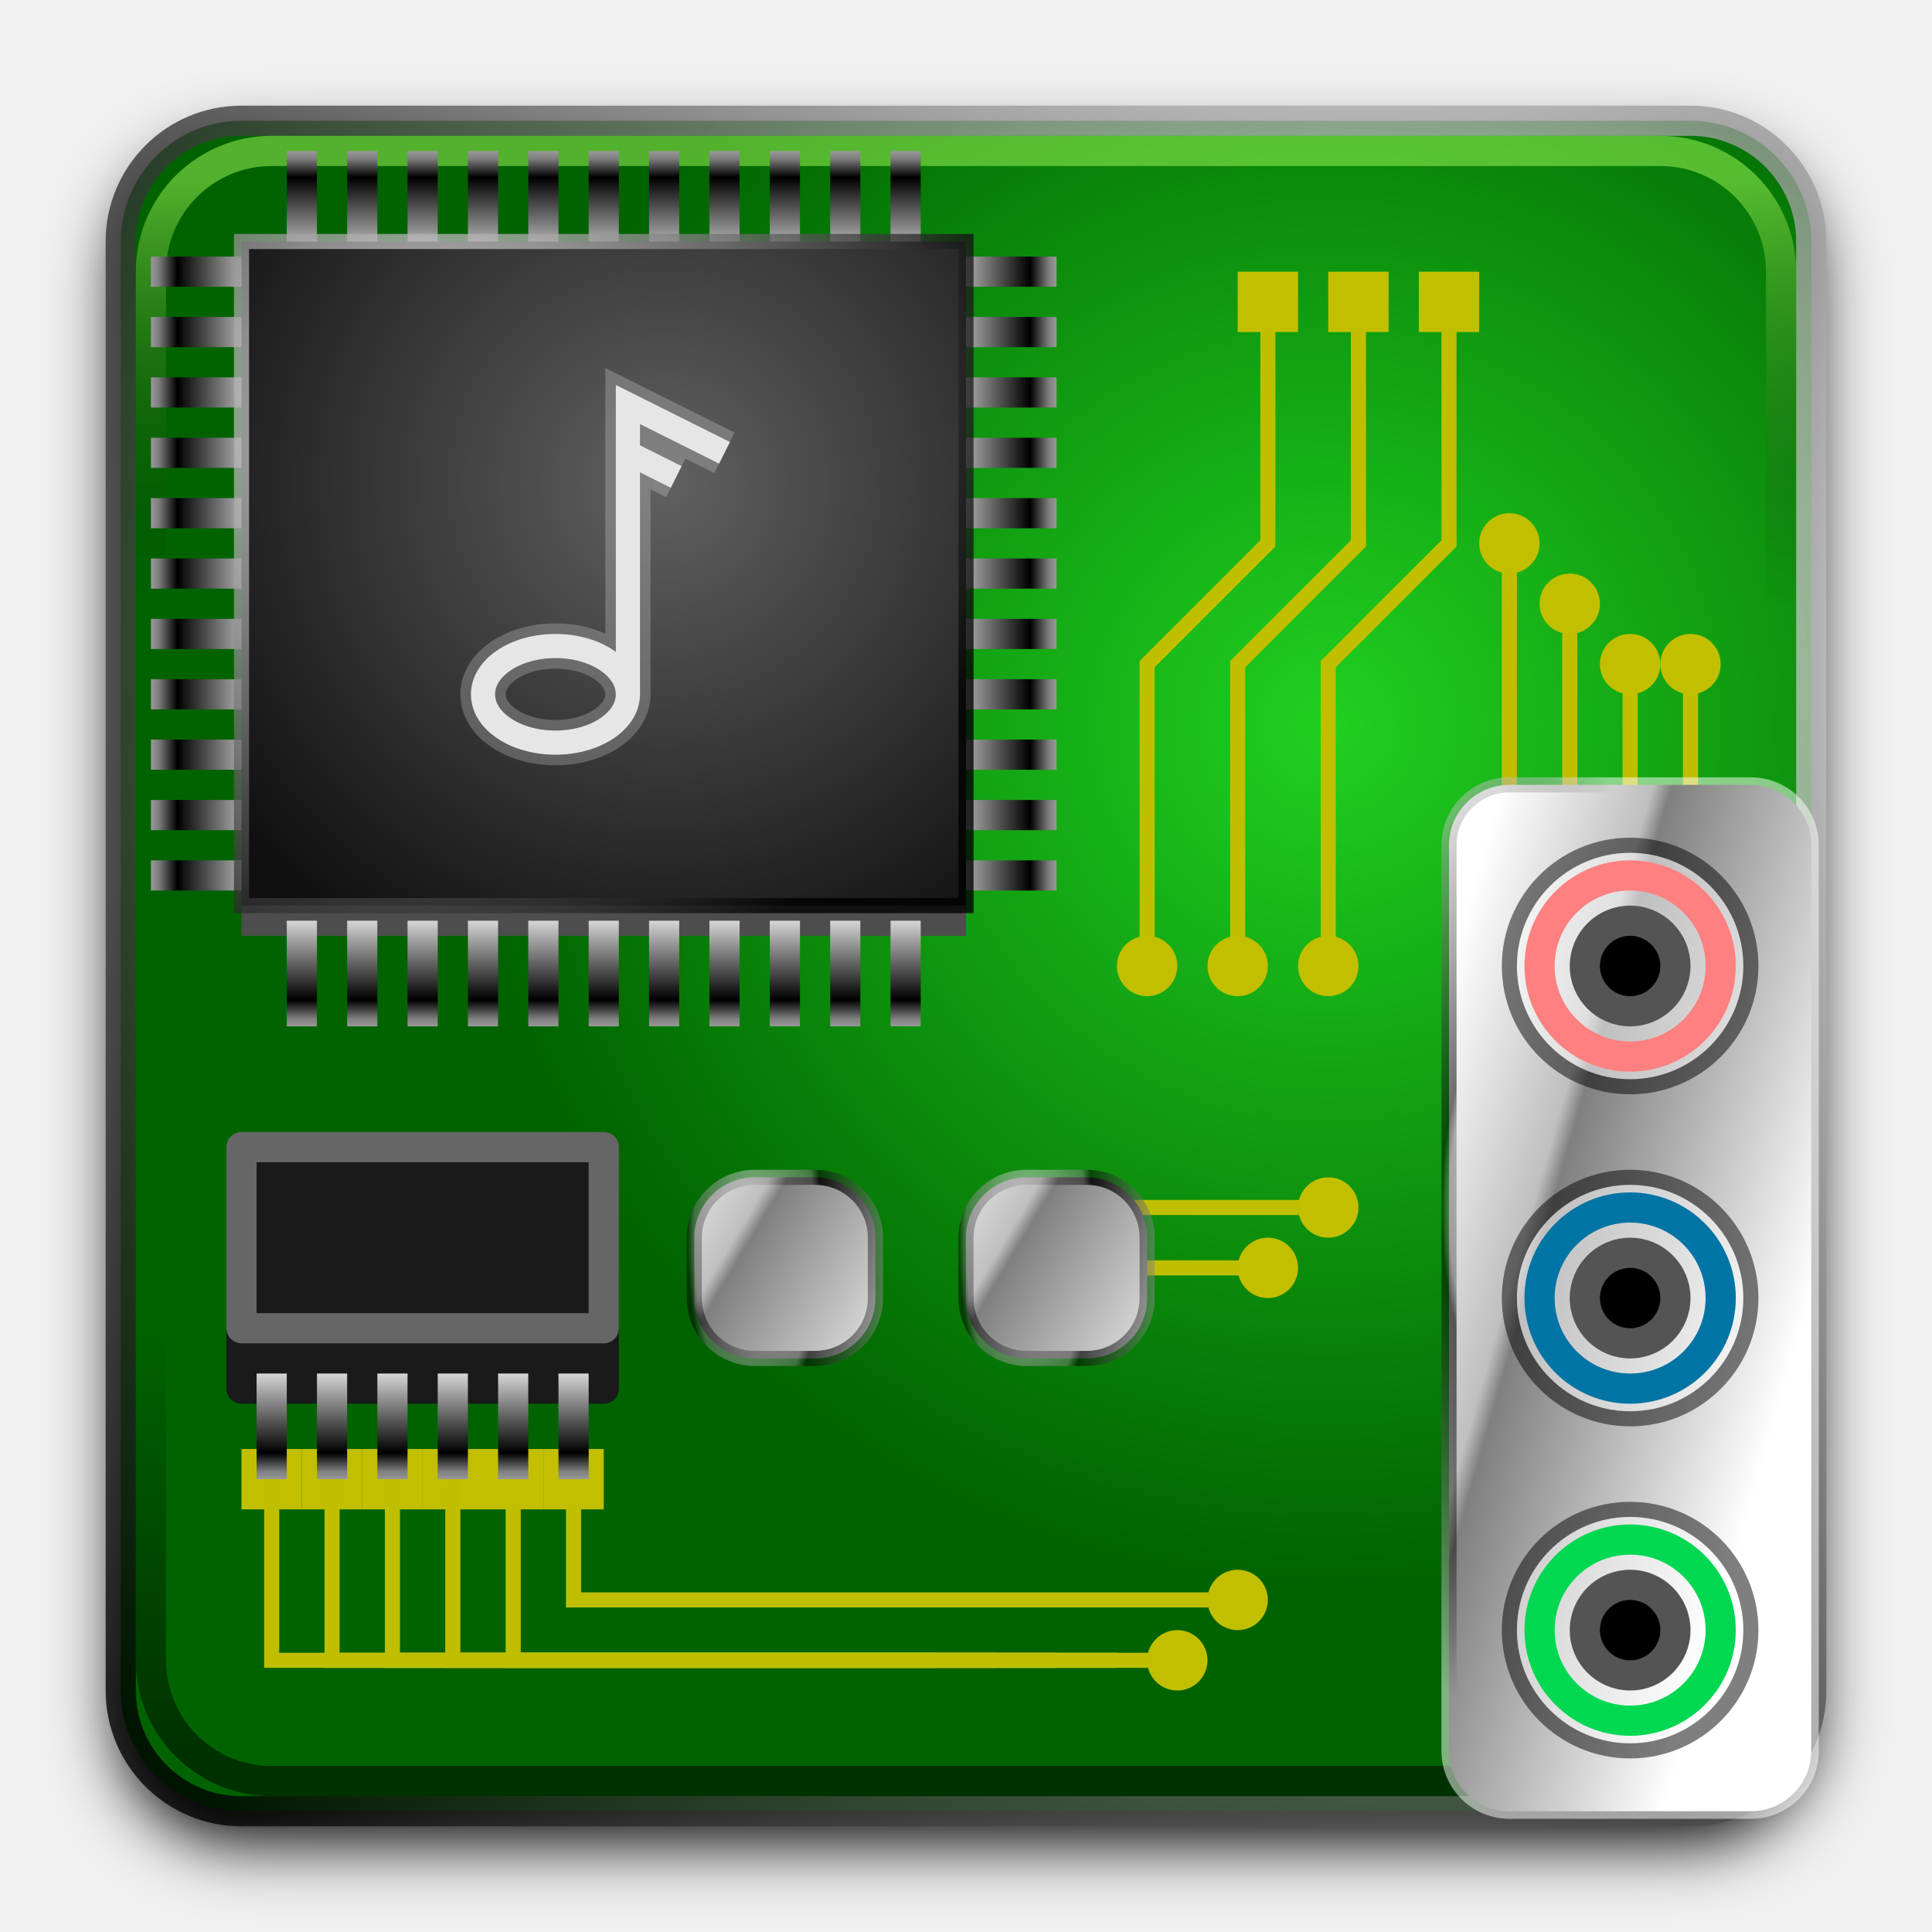
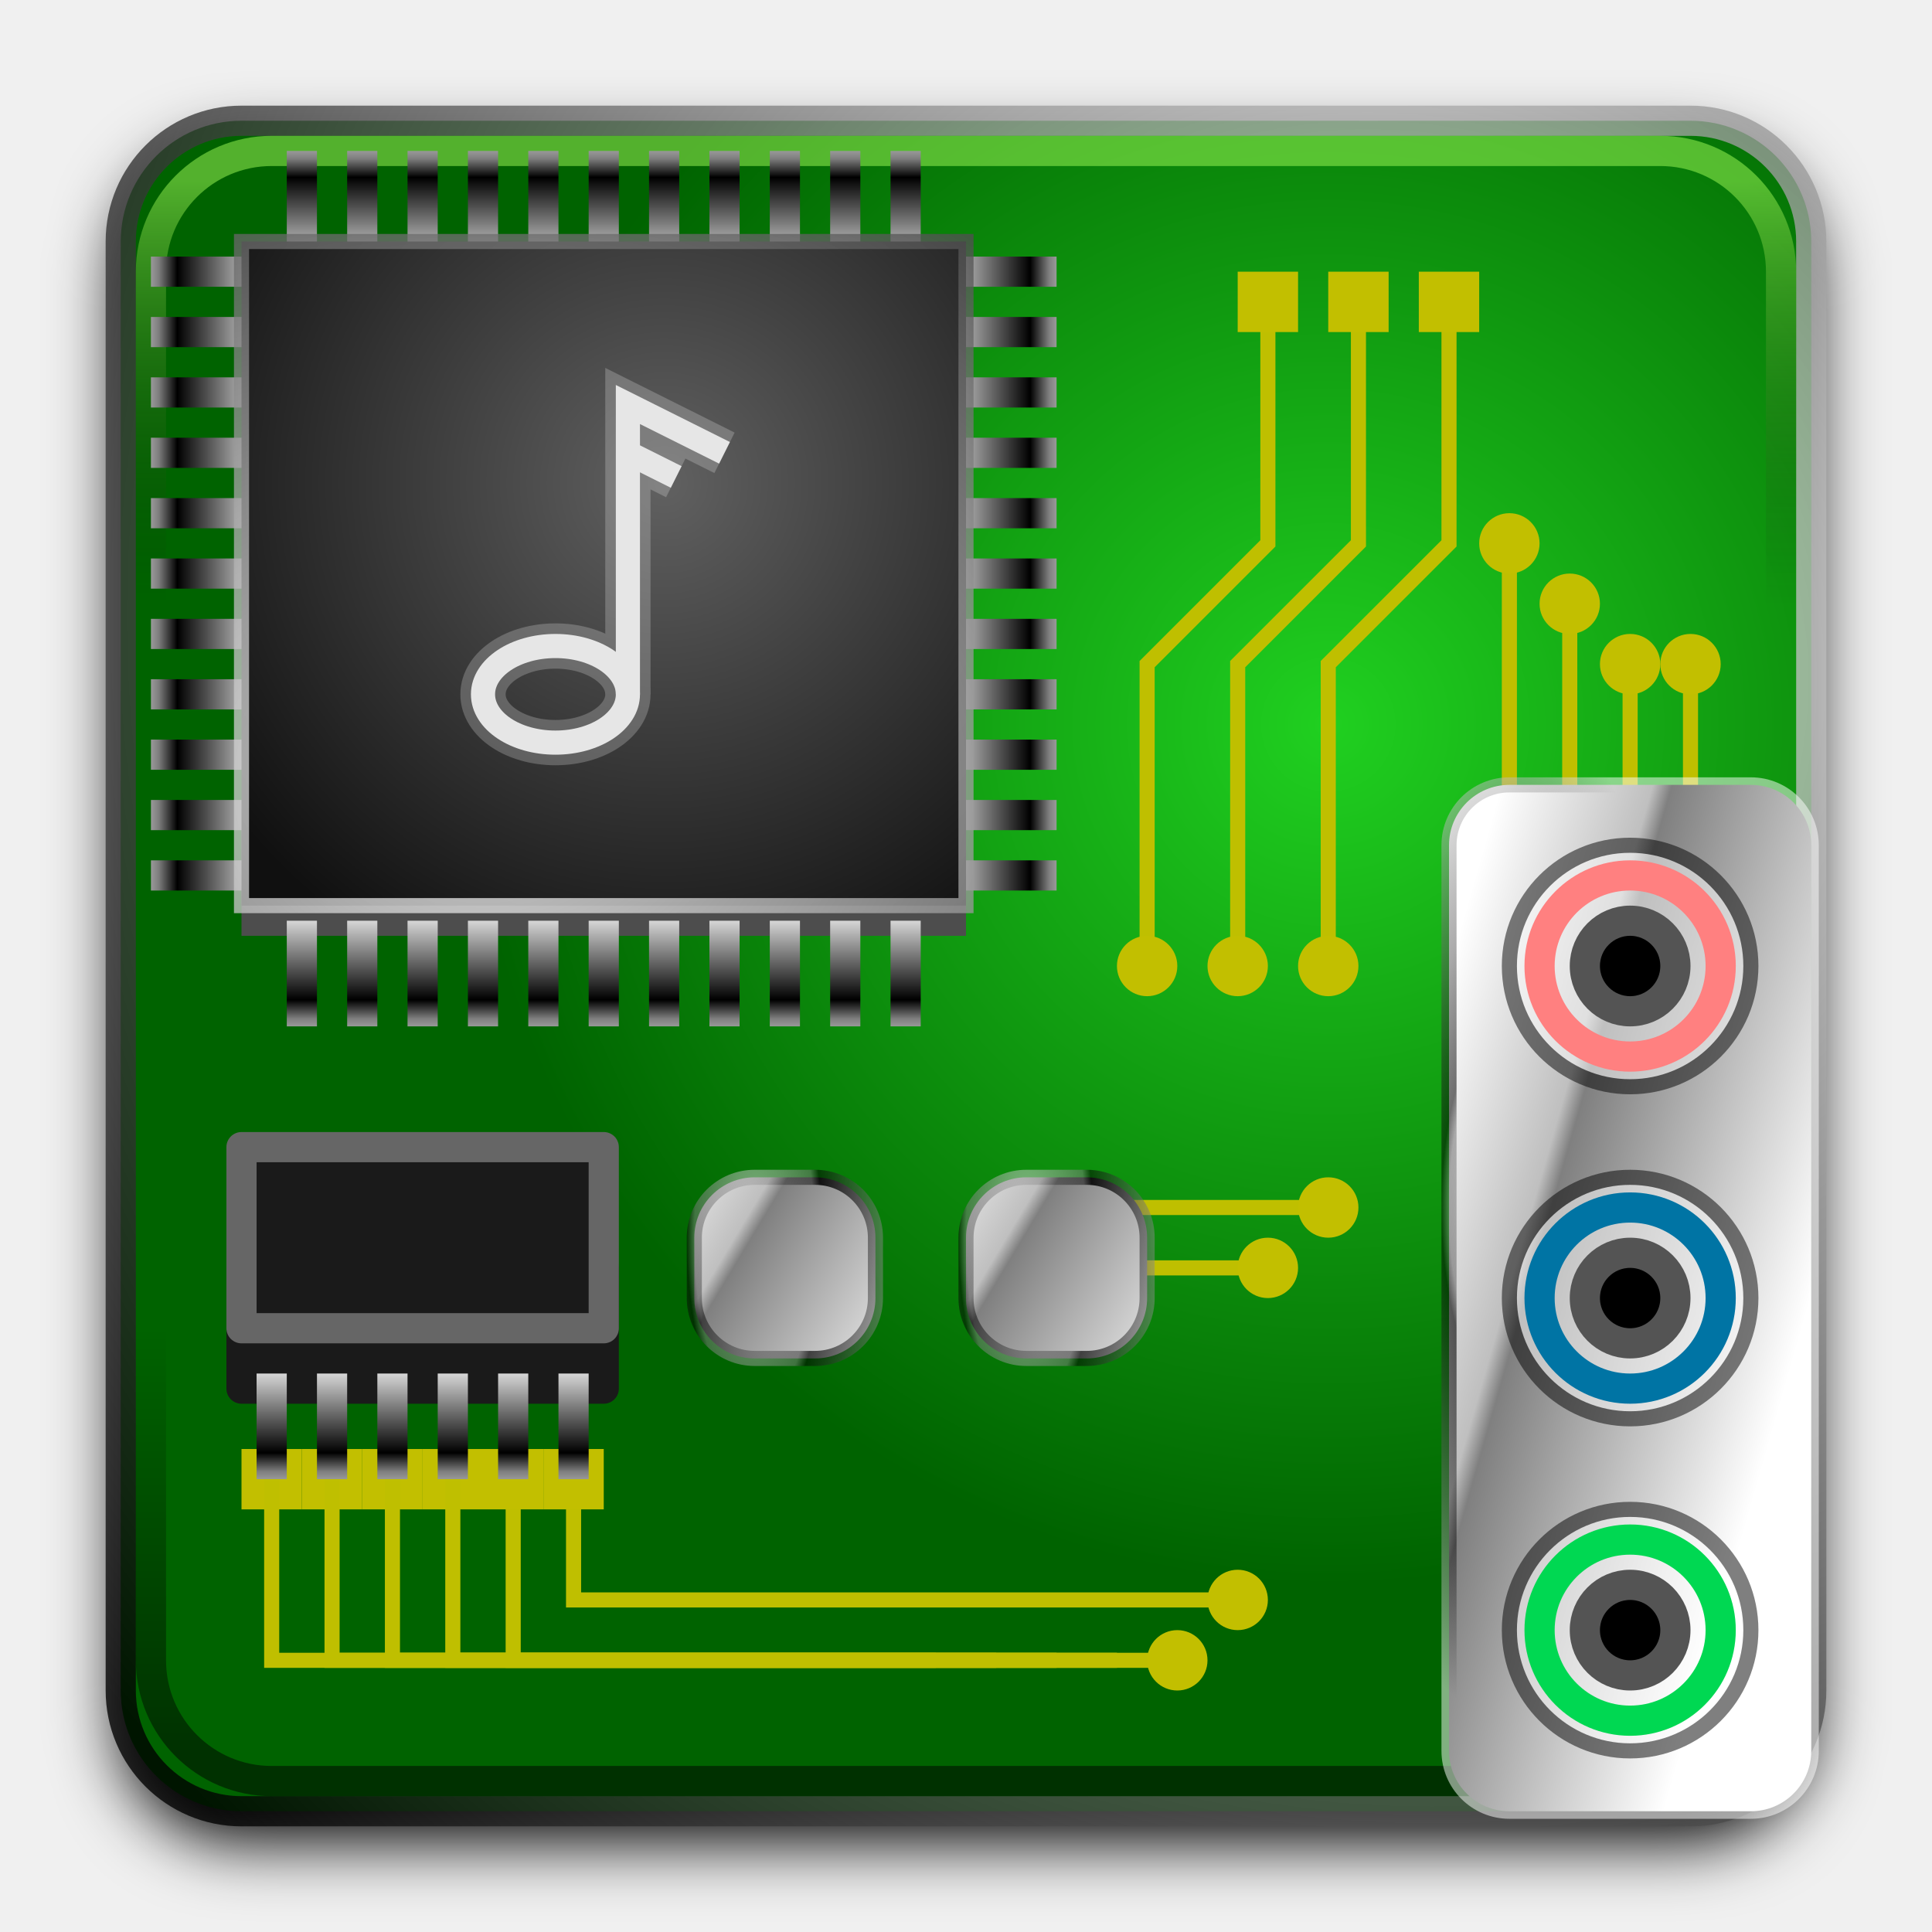
<svg xmlns="http://www.w3.org/2000/svg" xmlns:xlink="http://www.w3.org/1999/xlink" width="128" height="128" id="svg3829" version="1.1">
  <defs id="defs3831">
    <linearGradient id="linearGradient4375">
      <stop style="stop-color:#20d020;stop-opacity:1;" offset="0" id="stop4377" />
      <stop style="stop-color:#006300;stop-opacity:1;" offset="1" id="stop4379" />
    </linearGradient>
    <linearGradient id="linearGradient6262">
      <stop style="stop-color:#ffffff;stop-opacity:1;" offset="0" id="stop6264" />
      <stop id="stop6266" offset="0.333" style="stop-color:#7f7f7f;stop-opacity:1;" />
      <stop id="stop6268" offset="0.375" style="stop-color:#000000;stop-opacity:1;" />
      <stop style="stop-color:#ffffff;stop-opacity:1;" offset="1" id="stop6270" />
    </linearGradient>
    <linearGradient id="linearGradient6122">
      <stop id="stop6124" offset="0" style="stop-color:#ffffff;stop-opacity:1;" />
      <stop style="stop-color:#7f7f7f;stop-opacity:1;" offset="0.25" id="stop6126" />
      <stop style="stop-color:#000000;stop-opacity:1;" offset="0.375" id="stop6128" />
      <stop id="stop6130" offset="1" style="stop-color:#ffffff;stop-opacity:1;" />
    </linearGradient>
    <linearGradient id="linearGradient4426">
      <stop style="stop-color:#ffffff;stop-opacity:0.784;" offset="0" id="stop4428" />
      <stop style="stop-color:#000000;stop-opacity:0.784;" offset="1" id="stop4430" />
    </linearGradient>
    <linearGradient id="linearGradient4866-4-3-7">
      <stop style="stop-color:#616161;stop-opacity:1;" offset="0" id="stop4868-6-9-4" />
      <stop style="stop-color:#101010;stop-opacity:1;" offset="1" id="stop4870-8-9-1" />
    </linearGradient>
    <linearGradient id="linearGradient7586-6-3">
      <stop style="stop-color:#a5ff59;stop-opacity:1;" offset="0" id="stop7588-8-2" />
      <stop style="stop-color:#000000;stop-opacity:0;" offset="1" id="stop7590-2-4" />
    </linearGradient>
    <linearGradient xlink:href="#linearGradient7586-6-3" id="linearGradient4275" x1="64" y1="12" x2="64" y2="40" gradientUnits="userSpaceOnUse" />
    <linearGradient id="linearGradient7586-6-3-0">
      <stop style="stop-color:#000000;stop-opacity:1;" offset="0" id="stop7588-8-2-6" />
      <stop style="stop-color:#000000;stop-opacity:0;" offset="1" id="stop7590-2-4-1" />
    </linearGradient>
    <linearGradient gradientTransform="translate(-2.3841858e-8,-80)" y2="40" x2="64" y1="12" x1="64" gradientUnits="userSpaceOnUse" id="linearGradient4314" xlink:href="#linearGradient7586-6-3-0" />
    <filter id="filter4422">
      <feGaussianBlur stdDeviation="2.24" id="feGaussianBlur4424" />
    </filter>
    <radialGradient xlink:href="#linearGradient4426" id="radialGradient4432" cx="92" cy="-36" fx="92" fy="-36" r="56" gradientUnits="userSpaceOnUse" gradientTransform="matrix(1.189771,1.635935,-1.571428,1.142857,-74.03034,-145.3631)" />
    <radialGradient xlink:href="#linearGradient4866-4-3-7" id="radialGradient4450" cx="44" cy="31.467" fx="44" fy="31.467" r="24.5" gradientTransform="matrix(1.469388,-4.0496856e-8,4.0496851e-8,1.469388,-20.65307,-14.23673)" gradientUnits="userSpaceOnUse" />
-     <radialGradient xlink:href="#linearGradient4426" id="radialGradient4460" cx="28" cy="27.091" fx="28" fy="27.091" r="24" gradientTransform="matrix(1.254294,1.097508,-1.166667,1.333333,24.48582,-38.85143)" gradientUnits="userSpaceOnUse" />
+     <radialGradient xlink:href="#linearGradient4426" id="radialGradient4460" cx="29.143" cy="48.557" fx="29.143" fy="48.557" r="24" gradientTransform="matrix(3.5,-5.97185e-6,2.09512e-6,2.66667,-70.0002,-77.486)" gradientUnits="userSpaceOnUse" />
    <linearGradient xlink:href="#linearGradient6122" id="linearGradient6116" x1="36" y1="70" x2="36" y2="60" gradientUnits="userSpaceOnUse" />
    <linearGradient id="linearGradient6122-7">
      <stop id="stop6124-3" offset="0" style="stop-color:#ffffff;stop-opacity:1;" />
      <stop style="stop-color:#7f7f7f;stop-opacity:1;" offset="0.25" id="stop6126-9" />
      <stop style="stop-color:#000000;stop-opacity:1;" offset="0.375" id="stop6128-1" />
      <stop id="stop6130-9" offset="1" style="stop-color:#ffffff;stop-opacity:1;" />
    </linearGradient>
    <linearGradient gradientTransform="matrix(0,1,-1,0,78,-82)" y2="60" x2="36" y1="70" x1="36" gradientUnits="userSpaceOnUse" id="linearGradient6168" xlink:href="#linearGradient6122-7" />
    <linearGradient id="linearGradient6122-5">
      <stop id="stop6124-9" offset="0" style="stop-color:#ffffff;stop-opacity:1;" />
      <stop style="stop-color:#7f7f7f;stop-opacity:1;" offset="0.25" id="stop6126-0" />
      <stop style="stop-color:#000000;stop-opacity:1;" offset="0.375" id="stop6128-5" />
      <stop id="stop6130-2" offset="1" style="stop-color:#ffffff;stop-opacity:1;" />
    </linearGradient>
    <linearGradient gradientTransform="matrix(-1,0,0,-1,80,-2)" y2="60" x2="36" y1="70" x1="36" gradientUnits="userSpaceOnUse" id="linearGradient6168-2" xlink:href="#linearGradient6122-5" />
    <linearGradient id="linearGradient6122-3">
      <stop id="stop6124-6" offset="0" style="stop-color:#ffffff;stop-opacity:1;" />
      <stop style="stop-color:#7f7f7f;stop-opacity:1;" offset="0.25" id="stop6126-8" />
      <stop style="stop-color:#000000;stop-opacity:1;" offset="0.375" id="stop6128-0" />
      <stop id="stop6130-3" offset="1" style="stop-color:#ffffff;stop-opacity:1;" />
    </linearGradient>
    <linearGradient gradientTransform="matrix(0,-1,1,0,2,-2)" y2="60" x2="36" y1="70" x1="36" gradientUnits="userSpaceOnUse" id="linearGradient6168-9" xlink:href="#linearGradient6122-3" />
    <linearGradient xlink:href="#linearGradient6262" id="linearGradient6260" x1="96" y1="64" x2="124" y2="72" gradientUnits="userSpaceOnUse" />
    <linearGradient id="linearGradient6262-9">
      <stop style="stop-color:#ffffff;stop-opacity:1;" offset="0" id="stop6264-3" />
      <stop id="stop6266-2" offset="0.333" style="stop-color:#7f7f7f;stop-opacity:1;" />
      <stop id="stop6268-6" offset="0.375" style="stop-color:#000000;stop-opacity:1;" />
      <stop style="stop-color:#ffffff;stop-opacity:1;" offset="1" id="stop6270-6" />
    </linearGradient>
    <radialGradient xlink:href="#linearGradient6262-9" id="radialGradient6318" cx="100" cy="3.882" fx="100" fy="3.882" r="12" gradientTransform="matrix(1,0,0,2.833333,0,-11)" gradientUnits="userSpaceOnUse" />
    <linearGradient id="linearGradient6262-9-1">
      <stop style="stop-color:#ffffff;stop-opacity:1;" offset="0" id="stop6264-3-3" />
      <stop id="stop6266-2-0" offset="0.333" style="stop-color:#7f7f7f;stop-opacity:1;" />
      <stop id="stop6268-6-9" offset="0.375" style="stop-color:#000000;stop-opacity:1;" />
      <stop style="stop-color:#ffffff;stop-opacity:1;" offset="1" id="stop6270-6-5" />
    </linearGradient>
    <linearGradient id="linearGradient6262-8">
      <stop style="stop-color:#ffffff;stop-opacity:1;" offset="0" id="stop6264-0" />
      <stop id="stop6266-0" offset="0.333" style="stop-color:#7f7f7f;stop-opacity:1;" />
      <stop id="stop6268-7" offset="0.375" style="stop-color:#000000;stop-opacity:1;" />
      <stop style="stop-color:#ffffff;stop-opacity:1;" offset="1" id="stop6270-2" />
    </linearGradient>
    <linearGradient xlink:href="#linearGradient6262-8" id="linearGradient6461" gradientUnits="userSpaceOnUse" gradientTransform="translate(-36,-80)" x1="104" y1="108" x2="124" y2="120" />
    <radialGradient xlink:href="#linearGradient6262-9-1" id="radialGradient6463" gradientUnits="userSpaceOnUse" gradientTransform="matrix(1,0,0,2.833333,-38,-12)" cx="114" cy="15.529" fx="114" fy="15.529" r="12" />
    <linearGradient xlink:href="#linearGradient6262-8-4" id="linearGradient6461-1" gradientUnits="userSpaceOnUse" gradientTransform="translate(-36,-80)" x1="104" y1="108" x2="124" y2="120" />
    <linearGradient id="linearGradient6262-8-4">
      <stop style="stop-color:#ffffff;stop-opacity:1;" offset="0" id="stop6264-0-2" />
      <stop id="stop6266-0-9" offset="0.333" style="stop-color:#7f7f7f;stop-opacity:1;" />
      <stop id="stop6268-7-3" offset="0.375" style="stop-color:#000000;stop-opacity:1;" />
      <stop style="stop-color:#ffffff;stop-opacity:1;" offset="1" id="stop6270-2-5" />
    </linearGradient>
    <linearGradient id="linearGradient6262-9-1-2">
      <stop style="stop-color:#ffffff;stop-opacity:1;" offset="0" id="stop6264-3-3-7" />
      <stop id="stop6266-2-0-5" offset="0.333" style="stop-color:#7f7f7f;stop-opacity:1;" />
      <stop id="stop6268-6-9-9" offset="0.375" style="stop-color:#000000;stop-opacity:1;" />
      <stop style="stop-color:#ffffff;stop-opacity:1;" offset="1" id="stop6270-6-5-9" />
    </linearGradient>
    <radialGradient r="12" fy="15.529" fx="114" cy="15.529" cx="114" gradientTransform="matrix(1,0,0,2.833333,-38,-12)" gradientUnits="userSpaceOnUse" id="radialGradient6490" xlink:href="#linearGradient6262-9-1-2" />
    <radialGradient xlink:href="#linearGradient4375" id="radialGradient4381" cx="88" cy="-32" fx="88" fy="-32" r="57" gradientUnits="userSpaceOnUse" />
    <linearGradient id="linearGradient6122-2">
      <stop id="stop6124-4" offset="0" style="stop-color:#ffffff;stop-opacity:1;" />
      <stop style="stop-color:#7f7f7f;stop-opacity:1;" offset="0.25" id="stop6126-83" />
      <stop style="stop-color:#000000;stop-opacity:1;" offset="0.375" id="stop6128-9" />
      <stop id="stop6130-1" offset="1" style="stop-color:#ffffff;stop-opacity:1;" />
    </linearGradient>
    <linearGradient gradientTransform="translate(-2,-50)" y2="60" x2="36" y1="70" x1="36" gradientUnits="userSpaceOnUse" id="linearGradient5480" xlink:href="#linearGradient6122-2" />
  </defs>
  <g id="layer1" transform="translate(0,80)">
    <path style="fill:#000000;fill-opacity:1;stroke:none;filter:url(#filter4422)" d="m 16,-70 c -4.432,0 -8,3.568 -8,8 l 0,96 c 0,4.432 3.568,8 8,8 l 96,0 c 4.432,0 8,-3.568 8,-8 l 0,-96 c 0,-4.432 -3.568,-8 -8,-8 l -96,0 z" id="rect3489-8" />
    <rect style="fill:url(#radialGradient4381);fill-opacity:1;stroke:url(#radialGradient4432);stroke-width:2;stroke-miterlimit:4;stroke-dasharray:none" id="rect3489" width="112" height="112" x="8" y="-72" rx="8" ry="8" />
    <rect style="fill:none;stroke:url(#linearGradient4275);stroke-width:2;stroke-miterlimit:4;stroke-dasharray:none;opacity:0.5" id="rect4259" width="108" height="38" x="10" y="10" transform="translate(0,-80)" rx="8" ry="8" />
    <g id="g5406">
      <g transform="matrix(-1,0,0,-1,234,-60)" id="g5343">
        <path style="fill:none;stroke:#bfbf00;stroke-width:1px;stroke-linecap:butt;stroke-linejoin:miter;stroke-opacity:1;marker-start:none" d="m 134,-36 0,20" id="path4383-9-1-8" />
        <path transform="matrix(0,1,-1,0,242,-84)" style="fill:#c2bf00;fill-opacity:1;stroke:none" id="path5195-27-2-4" d="m 70,108 a 2,2 0 0 1 -2,2 2,2 0 0 1 -2,-2 2,2 0 0 1 2,-2 2,2 0 0 1 2,2 z" />
      </g>
      <g transform="matrix(-1,0,0,-1,238,-56)" id="g5343-0">
        <path style="fill:none;stroke:#bfbf00;stroke-width:1px;stroke-linecap:butt;stroke-linejoin:miter;stroke-opacity:1;marker-start:none" d="m 134,-36 0,20" id="path4383-9-1-8-3" />
        <path transform="matrix(0,1,-1,0,242,-84)" style="fill:#c2bf00;fill-opacity:1;stroke:none" id="path5195-27-2-4-9" d="m 70,108 a 2,2 0 0 1 -2,2 2,2 0 0 1 -2,-2 2,2 0 0 1 2,-2 2,2 0 0 1 2,2 z" />
      </g>
      <g transform="matrix(-1,0,0,-1,242,-52)" id="g5343-1">
        <path style="fill:none;stroke:#bfbf00;stroke-width:1px;stroke-linecap:butt;stroke-linejoin:miter;stroke-opacity:1;marker-start:none" d="m 134,-36 0,20" id="path4383-9-1-8-6" />
        <path transform="matrix(0,1,-1,0,242,-84)" style="fill:#c2bf00;fill-opacity:1;stroke:none" id="path5195-27-2-4-3" d="m 70,108 a 2,2 0 0 1 -2,2 2,2 0 0 1 -2,-2 2,2 0 0 1 2,-2 2,2 0 0 1 2,2 z" />
      </g>
      <g transform="matrix(-1,0,0,-1,246,-52)" id="g5343-3">
        <path style="fill:none;stroke:#bfbf00;stroke-width:1px;stroke-linecap:butt;stroke-linejoin:miter;stroke-opacity:1;marker-start:none" d="m 134,-36 0,20" id="path4383-9-1-8-9" />
        <path transform="matrix(0,1,-1,0,242,-84)" style="fill:#c2bf00;fill-opacity:1;stroke:none" id="path5195-27-2-4-1" d="m 70,108 a 2,2 0 0 1 -2,2 2,2 0 0 1 -2,-2 2,2 0 0 1 2,-2 2,2 0 0 1 2,2 z" />
      </g>
    </g>
    <rect style="opacity:0.5;fill:none;stroke:url(#linearGradient4314);stroke-width:2;stroke-miterlimit:4;stroke-dasharray:none;" id="rect4259-9" width="108" height="38" x="10" y="-70" rx="8" ry="8" transform="matrix(1,0,0,-1,0,-32)" />
    <rect style="fill:#4d4d4d;fill-opacity:1;stroke:none" id="rect4452" width="48" height="8" x="16" y="-26" />
    <path style="fill:none;stroke:url(#linearGradient6168-2);stroke-width:2;stroke-linecap:butt;stroke-linejoin:miter;stroke-miterlimit:4;stroke-opacity:1;stroke-dasharray:none" d="m 60,-63 0,-7 0,7 z m -4,0 0,-7 0,7 z m -4,0 0,-7 0,7 z m -4,0 0,-7 0,7 z m -4,0 0,-7 0,7 z m -4,0 0,-7 0,7 z m -4,0 0,-7 0,7 z m -4,0 0,-7 0,7 z m -4,0 0,-7 0,7 z m -4,0 0,-7 0,7 z m -4,0 0,-7 0,7 z" id="path5952-2" />
    <path style="fill:none;stroke:url(#linearGradient6168-9);stroke-width:2;stroke-linecap:butt;stroke-linejoin:miter;stroke-miterlimit:4;stroke-opacity:1;stroke-dasharray:none" d="m 63,-22 7,0 -7,0 z m 0,-4 7,0 -7,0 z m 0,-4 7,0 -7,0 z m 0,-4 7,0 -7,0 z m 0,-4 7,0 -7,0 z m 0,-4 7,0 -7,0 z m 0,-4 7,0 -7,0 z m 0,-4 7,0 -7,0 z m 0,-4 7,0 -7,0 z m 0,-4 7,0 -7,0 z m 0,-4 7,0 -7,0 z" id="path5952-23" />
    <path style="fill:none;stroke:url(#linearGradient6168);stroke-width:2;stroke-linecap:butt;stroke-linejoin:miter;stroke-miterlimit:4;stroke-opacity:1;stroke-dasharray:none" d="m 17,-62 -7,0 7,0 z m 0,4 -7,0 7,0 z m 0,4 -7,0 7,0 z m 0,4 -7,0 7,0 z m 0,4 -7,0 7,0 z m 0,4 -7,0 7,0 z m 0,4 -7,0 7,0 z m 0,4 -7,0 7,0 z m 0,4 -7,0 7,0 z m 0,4 -7,0 7,0 z m 0,4 -7,0 7,0 z" id="path5952-8" />
    <rect style="opacity:1;fill:url(#radialGradient4450);fill-opacity:1;stroke:url(#radialGradient4460)" id="rect4434" width="48" height="44" x="16" y="16" transform="translate(0,-80)" rx="0" ry="0" />
    <g transform="matrix(1.6,0,0,1.6,25.6,-1712.979)" id="layer1-4" style="fill:none;stroke:#e6e6e6">
      <path transform="translate(0,1036.362)" d="m 10,13 a 3,2 0 0 1 -3,2 3,2 0 0 1 -3,-2 3,2 0 0 1 3,-2 3,2 0 0 1 3,2 z" id="path4563" style="fill:none;stroke:#e6e6e6;stroke-width:1;stroke-linecap:round;stroke-linejoin:round;stroke-miterlimit:4;stroke-opacity:1;stroke-dasharray:none" />
      <path transform="translate(0,1036.362)" id="path4567" d="M 10,13 10,1 14,3" style="fill:none;stroke:#e6e6e6;stroke-width:1px;stroke-linecap:butt;stroke-linejoin:miter;stroke-opacity:1" />
      <path transform="translate(0,1036.362)" id="path4571" d="m 10,3 2,1" style="fill:none;stroke:#e6e6e6;stroke-width:1px;stroke-linecap:butt;stroke-linejoin:miter;stroke-opacity:1" />
    </g>
    <g transform="matrix(1.6,0,0,1.6,25.6,-1712.979)" id="layer1-4-1" style="fill:none;stroke:#e6e6e6;stroke-width:1.875;stroke-miterlimit:4;stroke-dasharray:none;opacity:0.25">
      <path transform="translate(0,1036.362)" d="m 10,13 a 3,2 0 0 1 -3,2 3,2 0 0 1 -3,-2 3,2 0 0 1 3,-2 3,2 0 0 1 3,2 z" id="path4563-2" style="fill:none;stroke:#e6e6e6;stroke-width:1.875;stroke-linecap:round;stroke-linejoin:round;stroke-miterlimit:4;stroke-opacity:1;stroke-dasharray:none" />
      <path transform="translate(0,1036.362)" id="path4567-7" d="M 10,13 10,1 14,3" style="fill:none;stroke:#e6e6e6;stroke-width:1.875;stroke-linecap:butt;stroke-linejoin:miter;stroke-opacity:1;stroke-miterlimit:4;stroke-dasharray:none" />
      <path transform="translate(0,1036.362)" id="path4571-3" d="m 10,3 2,1" style="fill:none;stroke:#e6e6e6;stroke-width:1.875;stroke-linecap:butt;stroke-linejoin:miter;stroke-opacity:1;stroke-miterlimit:4;stroke-dasharray:none" />
    </g>
    <path style="fill:none;stroke:url(#linearGradient6116);stroke-width:2;stroke-linecap:butt;stroke-linejoin:miter;stroke-miterlimit:4;stroke-opacity:1;stroke-dasharray:none" d="m 20,61 0,7 0,-7 z m 4,0 0,7 0,-7 z m 4,0 0,7 0,-7 z m 4,0 0,7 0,-7 z m 4,0 0,7 0,-7 z m 4,0 0,7 0,-7 z m 4,0 0,7 0,-7 z m 4,0 0,7 0,-7 z m 4,0 0,7 0,-7 z m 4,0 0,7 0,-7 z m 4,0 0,7 0,-7 z" id="path5952" transform="translate(0,-80)" />
    <rect style="fill:url(#linearGradient6260);fill-opacity:1;stroke:none" id="rect6252" width="24" height="68" x="96" y="52" transform="translate(0,-80)" rx="4" ry="4" />
    <rect style="fill:#ffffff;fill-opacity:1;stroke:url(#radialGradient6318);opacity:0.5" id="rect6252-1" width="24" height="68" x="96" y="-28" rx="4" ry="4" />
    <path style="opacity:0.5;fill:#ffffff;fill-opacity:1;stroke:#000000" id="path6320" d="m 116,64 a 8,8 0 0 1 -8,8 8,8 0 0 1 -8,-8 8,8 0 0 1 8,-8 8,8 0 0 1 8,8 z" transform="translate(0,-80)" />
    <path style="opacity:1;fill:#000000;fill-opacity:1;stroke:#545454;stroke-width:2;stroke-linecap:round;stroke-linejoin:round;stroke-miterlimit:4;stroke-opacity:1;stroke-dasharray:none" id="path6324" d="m 111,64 a 3,3 0 0 1 -3,3 3,3 0 0 1 -3,-3 3,3 0 0 1 3,-3 3,3 0 0 1 3,3 z" transform="translate(0,-80)" />
    <path style="opacity:1;fill:none;fill-opacity:1;stroke:#ff8080;stroke-width:2;stroke-linecap:round;stroke-linejoin:round;stroke-miterlimit:4;stroke-opacity:1;stroke-dasharray:none" id="path6328" d="m 114,64 a 6,6 0 0 1 -6,6 6,6 0 0 1 -6,-6 6,6 0 0 1 6,-6 6,6 0 0 1 6,6 z" transform="translate(0,-80)" />
    <path transform="translate(0,-58)" style="opacity:0.5;fill:#ffffff;fill-opacity:1;stroke:#000000" id="path6320-5" d="m 116,64 a 8,8 0 0 1 -8,8 8,8 0 0 1 -8,-8 8,8 0 0 1 8,-8 8,8 0 0 1 8,8 z" />
    <path transform="translate(0,-58)" style="fill:#000000;fill-opacity:1;stroke:#545454;stroke-width:2;stroke-linecap:round;stroke-linejoin:round;stroke-miterlimit:4;stroke-opacity:1;stroke-dasharray:none" id="path6324-0" d="m 111,64 a 3,3 0 0 1 -3,3 3,3 0 0 1 -3,-3 3,3 0 0 1 3,-3 3,3 0 0 1 3,3 z" />
    <path transform="translate(0,-58)" style="fill:none;stroke:#0074a4;stroke-width:2;stroke-linecap:round;stroke-linejoin:round;stroke-miterlimit:4;stroke-opacity:1;stroke-dasharray:none" id="path6328-6" d="m 114,64 a 6,6 0 0 1 -6,6 6,6 0 0 1 -6,-6 6,6 0 0 1 6,-6 6,6 0 0 1 6,6 z" />
    <path transform="translate(0,-36)" style="opacity:0.5;fill:#ffffff;fill-opacity:1;stroke:#000000" id="path6320-0" d="m 116,64 a 8,8 0 0 1 -8,8 8,8 0 0 1 -8,-8 8,8 0 0 1 8,-8 8,8 0 0 1 8,8 z" />
    <path transform="translate(0,-36)" style="fill:#000000;fill-opacity:1;stroke:#545454;stroke-width:2;stroke-linecap:round;stroke-linejoin:round;stroke-miterlimit:4;stroke-opacity:1;stroke-dasharray:none" id="path6324-4" d="m 111,64 a 3,3 0 0 1 -3,3 3,3 0 0 1 -3,-3 3,3 0 0 1 3,-3 3,3 0 0 1 3,3 z" />
    <path transform="translate(0,-36)" style="fill:none;stroke:#00d852;stroke-width:2;stroke-linecap:round;stroke-linejoin:round;stroke-miterlimit:4;stroke-opacity:1;stroke-dasharray:none" id="path6328-0" d="m 114,64 a 6,6 0 0 1 -6,6 6,6 0 0 1 -6,-6 6,6 0 0 1 6,-6 6,6 0 0 1 6,6 z" />
    <rect style="fill:#1a1a1a;fill-opacity:1;stroke:#1a1a1a;stroke-width:2;stroke-linecap:round;stroke-linejoin:round;stroke-miterlimit:4;stroke-opacity:1;stroke-dasharray:none" id="rect6367" width="24" height="8" x="16" y="84" transform="translate(0,-80)" />
    <rect style="fill:#1a1a1a;fill-opacity:1;stroke:#666666;stroke-width:2;stroke-linecap:round;stroke-linejoin:round;stroke-miterlimit:4;stroke-opacity:1;stroke-dasharray:none" id="rect6365" width="24" height="12" x="16" y="76" transform="translate(0,-80)" rx="0" ry="0" />
    <g id="g6457" transform="translate(-26,-30)">
      <rect ry="4" rx="4" y="28" x="72" height="12" width="12" id="rect6252-10" style="fill:url(#linearGradient6461);fill-opacity:1;stroke:none" />
      <rect ry="4" rx="4" y="28" x="72" height="12" width="12" id="rect6252-1-5" style="opacity:0.5;fill:#ffffff;fill-opacity:1;stroke:url(#radialGradient6463)" />
    </g>
    <g id="g5455">
      <g transform="matrix(0,-1,1,0,104,134)" id="g5343-7">
        <path style="fill:none;stroke:#bfbf00;stroke-width:1px;stroke-linecap:butt;stroke-linejoin:miter;stroke-opacity:1;marker-start:none" d="m 134,-36 0,20" id="path4383-9-1-8-7" />
        <path transform="matrix(0,1,-1,0,242,-84)" style="fill:#c2bf00;fill-opacity:1;stroke:none" id="path5195-27-2-4-19" d="m 70,108 a 2,2 0 0 1 -2,2 2,2 0 0 1 -2,-2 2,2 0 0 1 2,-2 2,2 0 0 1 2,2 z" />
      </g>
      <g transform="matrix(0,-1,1,0,100,138)" id="g5343-7-9">
        <path style="fill:none;stroke:#bfbf00;stroke-width:1px;stroke-linecap:butt;stroke-linejoin:miter;stroke-opacity:1;marker-start:none" d="m 134,-36 0,20" id="path4383-9-1-8-7-0" />
        <path transform="matrix(0,1,-1,0,242,-84)" style="fill:#c2bf00;fill-opacity:1;stroke:none" id="path5195-27-2-4-19-5" d="m 70,108 a 2,2 0 0 1 -2,2 2,2 0 0 1 -2,-2 2,2 0 0 1 2,-2 2,2 0 0 1 2,2 z" />
      </g>
    </g>
    <g id="g6457-3" transform="translate(-8,-30)">
      <rect ry="4" rx="4" y="28" x="72" height="12" width="12" id="rect6252-10-1" style="fill:url(#linearGradient6461-1);fill-opacity:1;stroke:none" />
      <rect ry="4" rx="4" y="28" x="72" height="12" width="12" id="rect6252-1-5-6" style="opacity:0.5;fill:#ffffff;fill-opacity:1;stroke:url(#radialGradient6490)" />
    </g>
    <g id="g5254" transform="matrix(0,1,-1,0,96,-108)">
      <path id="path4383-9" d="m 48,12 16,0 8,8 20,0" style="fill:none;stroke:#bfbf00;stroke-width:1px;stroke-linecap:butt;stroke-linejoin:miter;stroke-opacity:1;marker-start:none" />
      <rect ry="0" rx="0" y="10" x="46" height="4" width="4" id="rect5193-44" style="fill:#c2bf00;fill-opacity:1;stroke:none" />
      <path d="m 70,108 a 2,2 0 0 1 -2,2 2,2 0 0 1 -2,-2 2,2 0 0 1 2,-2 2,2 0 0 1 2,2 z" id="path5195-27" style="fill:#c2bf00;fill-opacity:1;stroke:none" transform="translate(24,-88)" />
    </g>
    <g id="g5254-3" transform="matrix(0,1,-1,0,102,-108)">
      <path id="path4383-9-9" d="m 48,12 16,0 8,8 20,0" style="fill:none;stroke:#bfbf00;stroke-width:1px;stroke-linecap:butt;stroke-linejoin:miter;stroke-opacity:1;marker-start:none" />
      <rect ry="0" rx="0" y="10" x="46" height="4" width="4" id="rect5193-44-4" style="fill:#c2bf00;fill-opacity:1;stroke:none" />
      <path d="m 70,108 a 2,2 0 0 1 -2,2 2,2 0 0 1 -2,-2 2,2 0 0 1 2,-2 2,2 0 0 1 2,2 z" id="path5195-27-3" style="fill:#c2bf00;fill-opacity:1;stroke:none" transform="translate(24,-88)" />
    </g>
    <g id="g5254-4" transform="matrix(0,1,-1,0,108,-108)">
      <path id="path4383-9-1" d="m 48,12 16,0 8,8 20,0" style="fill:none;stroke:#bfbf00;stroke-width:1px;stroke-linecap:butt;stroke-linejoin:miter;stroke-opacity:1;marker-start:none" />
      <rect ry="0" rx="0" y="10" x="46" height="4" width="4" id="rect5193-44-2" style="fill:#c2bf00;fill-opacity:1;stroke:none" />
      <path d="m 70,108 a 2,2 0 0 1 -2,2 2,2 0 0 1 -2,-2 2,2 0 0 1 2,-2 2,2 0 0 1 2,2 z" id="path5195-27-2" style="fill:#c2bf00;fill-opacity:1;stroke:none" transform="translate(24,-88)" />
    </g>
    <g id="g5254-2" transform="translate(-10,6)">
      <path id="path4383-9-4" d="m 48,12 0,8 24,0 20,0" style="fill:none;stroke:#bfbf00;stroke-width:1px;stroke-linecap:butt;stroke-linejoin:miter;stroke-opacity:1;marker-start:none" />
      <rect ry="0" rx="0" y="10" x="46" height="4" width="4" id="rect5193-44-9" style="fill:#c2bf00;fill-opacity:1;stroke:none" />
      <path d="m 70,108 a 2,2 0 0 1 -2,2 2,2 0 0 1 -2,-2 2,2 0 0 1 2,-2 2,2 0 0 1 2,2 z" id="path5195-27-5" style="fill:#c2bf00;fill-opacity:1;stroke:none" transform="translate(24,-88)" />
    </g>
    <path style="fill:none;stroke:#bfbf00;stroke-width:1px;stroke-linecap:butt;stroke-linejoin:miter;stroke-opacity:1;marker-start:none" d="m 34,18 0,12 24,0 20,0" id="path4383-9-4-2" />
    <rect style="fill:#c2bf00;fill-opacity:1;stroke:none" id="rect5193-44-9-1" width="4" height="4" x="32" y="16" rx="0" ry="0" />
    <path transform="translate(10,-78)" style="fill:#c2bf00;fill-opacity:1;stroke:none" id="path5195-27-5-4" d="m 70,108 a 2,2 0 0 1 -2,2 2,2 0 0 1 -2,-2 2,2 0 0 1 2,-2 2,2 0 0 1 2,2 z" />
    <g id="g5599">
      <rect ry="0" rx="0" y="16" x="28" height="4" width="4" id="rect5193-44-9-1-5" style="fill:#c2bf00;fill-opacity:1;stroke:none" />
      <rect ry="0" rx="0" y="16" x="24" height="4" width="4" id="rect5193-44-9-1-0" style="fill:#c2bf00;fill-opacity:1;stroke:none" />
      <rect ry="0" rx="0" y="16" x="20" height="4" width="4" id="rect5193-44-9-1-54" style="fill:#c2bf00;fill-opacity:1;stroke:none" />
      <rect ry="0" rx="0" y="16" x="16" height="4" width="4" id="rect5193-44-9-1-6" style="fill:#c2bf00;fill-opacity:1;stroke:none" />
    </g>
    <path style="fill:none;stroke:url(#linearGradient5480);stroke-width:2;stroke-linecap:butt;stroke-linejoin:miter;stroke-miterlimit:4;stroke-opacity:1;stroke-dasharray:none" d="m 18,11 0,7 z m 4,0 0,7 z m 4,0 0,7 z m 4,0 0,7 z m 4,0 0,7 z m 4,0 0,7 z" id="path5952-7" />
    <path style="fill:none;stroke:#bfbf00;stroke-width:1px;stroke-linecap:butt;stroke-linejoin:miter;stroke-opacity:1;marker-start:none" d="m 30,18 0,12 24,0 20,0" id="path4383-9-4-2-1" />
    <path style="fill:none;stroke:#bfbf00;stroke-width:1px;stroke-linecap:butt;stroke-linejoin:miter;stroke-opacity:1;marker-start:none" d="m 26,18 0,12 24,0 20,0" id="path4383-9-4-2-3" />
    <path style="fill:none;stroke:#bfbf00;stroke-width:1px;stroke-linecap:butt;stroke-linejoin:miter;stroke-opacity:1;marker-start:none" d="m 22,18 0,12 24,0 20,0" id="path4383-9-4-2-7" />
    <path style="fill:none;stroke:#bfbf00;stroke-width:1px;stroke-linecap:butt;stroke-linejoin:miter;stroke-opacity:1;marker-start:none" d="m 18,18 0,12 24,0 20,0" id="path4383-9-4-2-8" />
  </g>
</svg>
